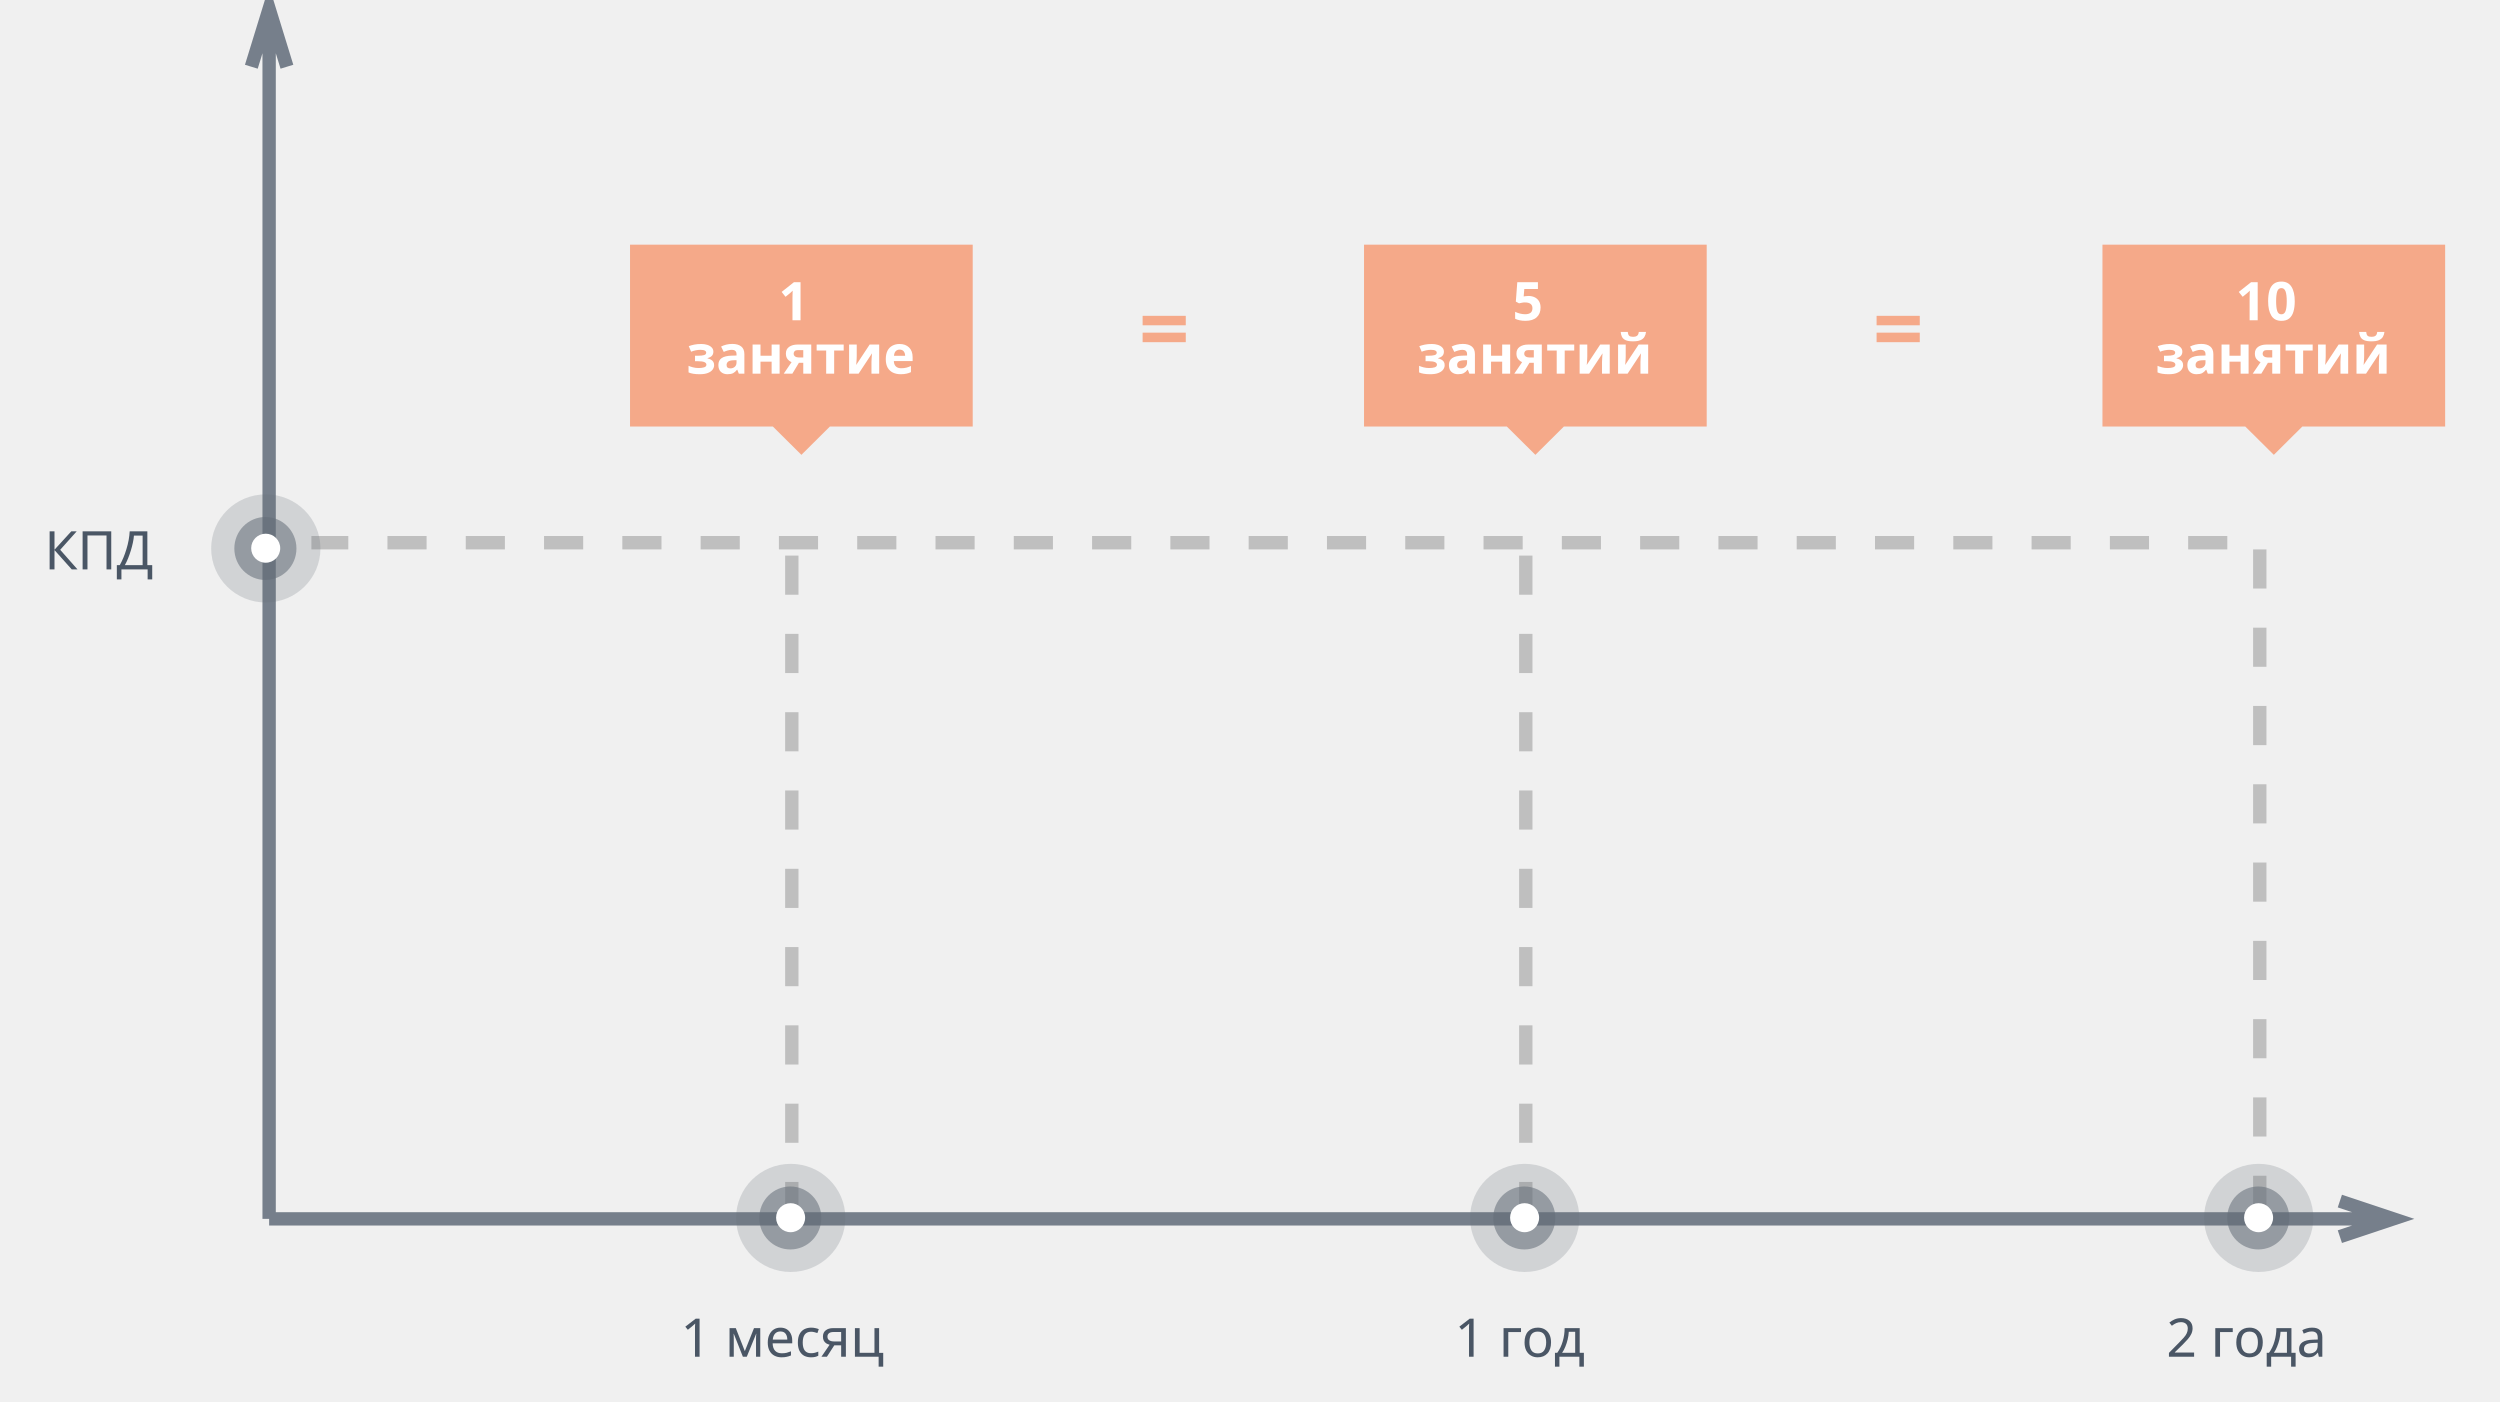
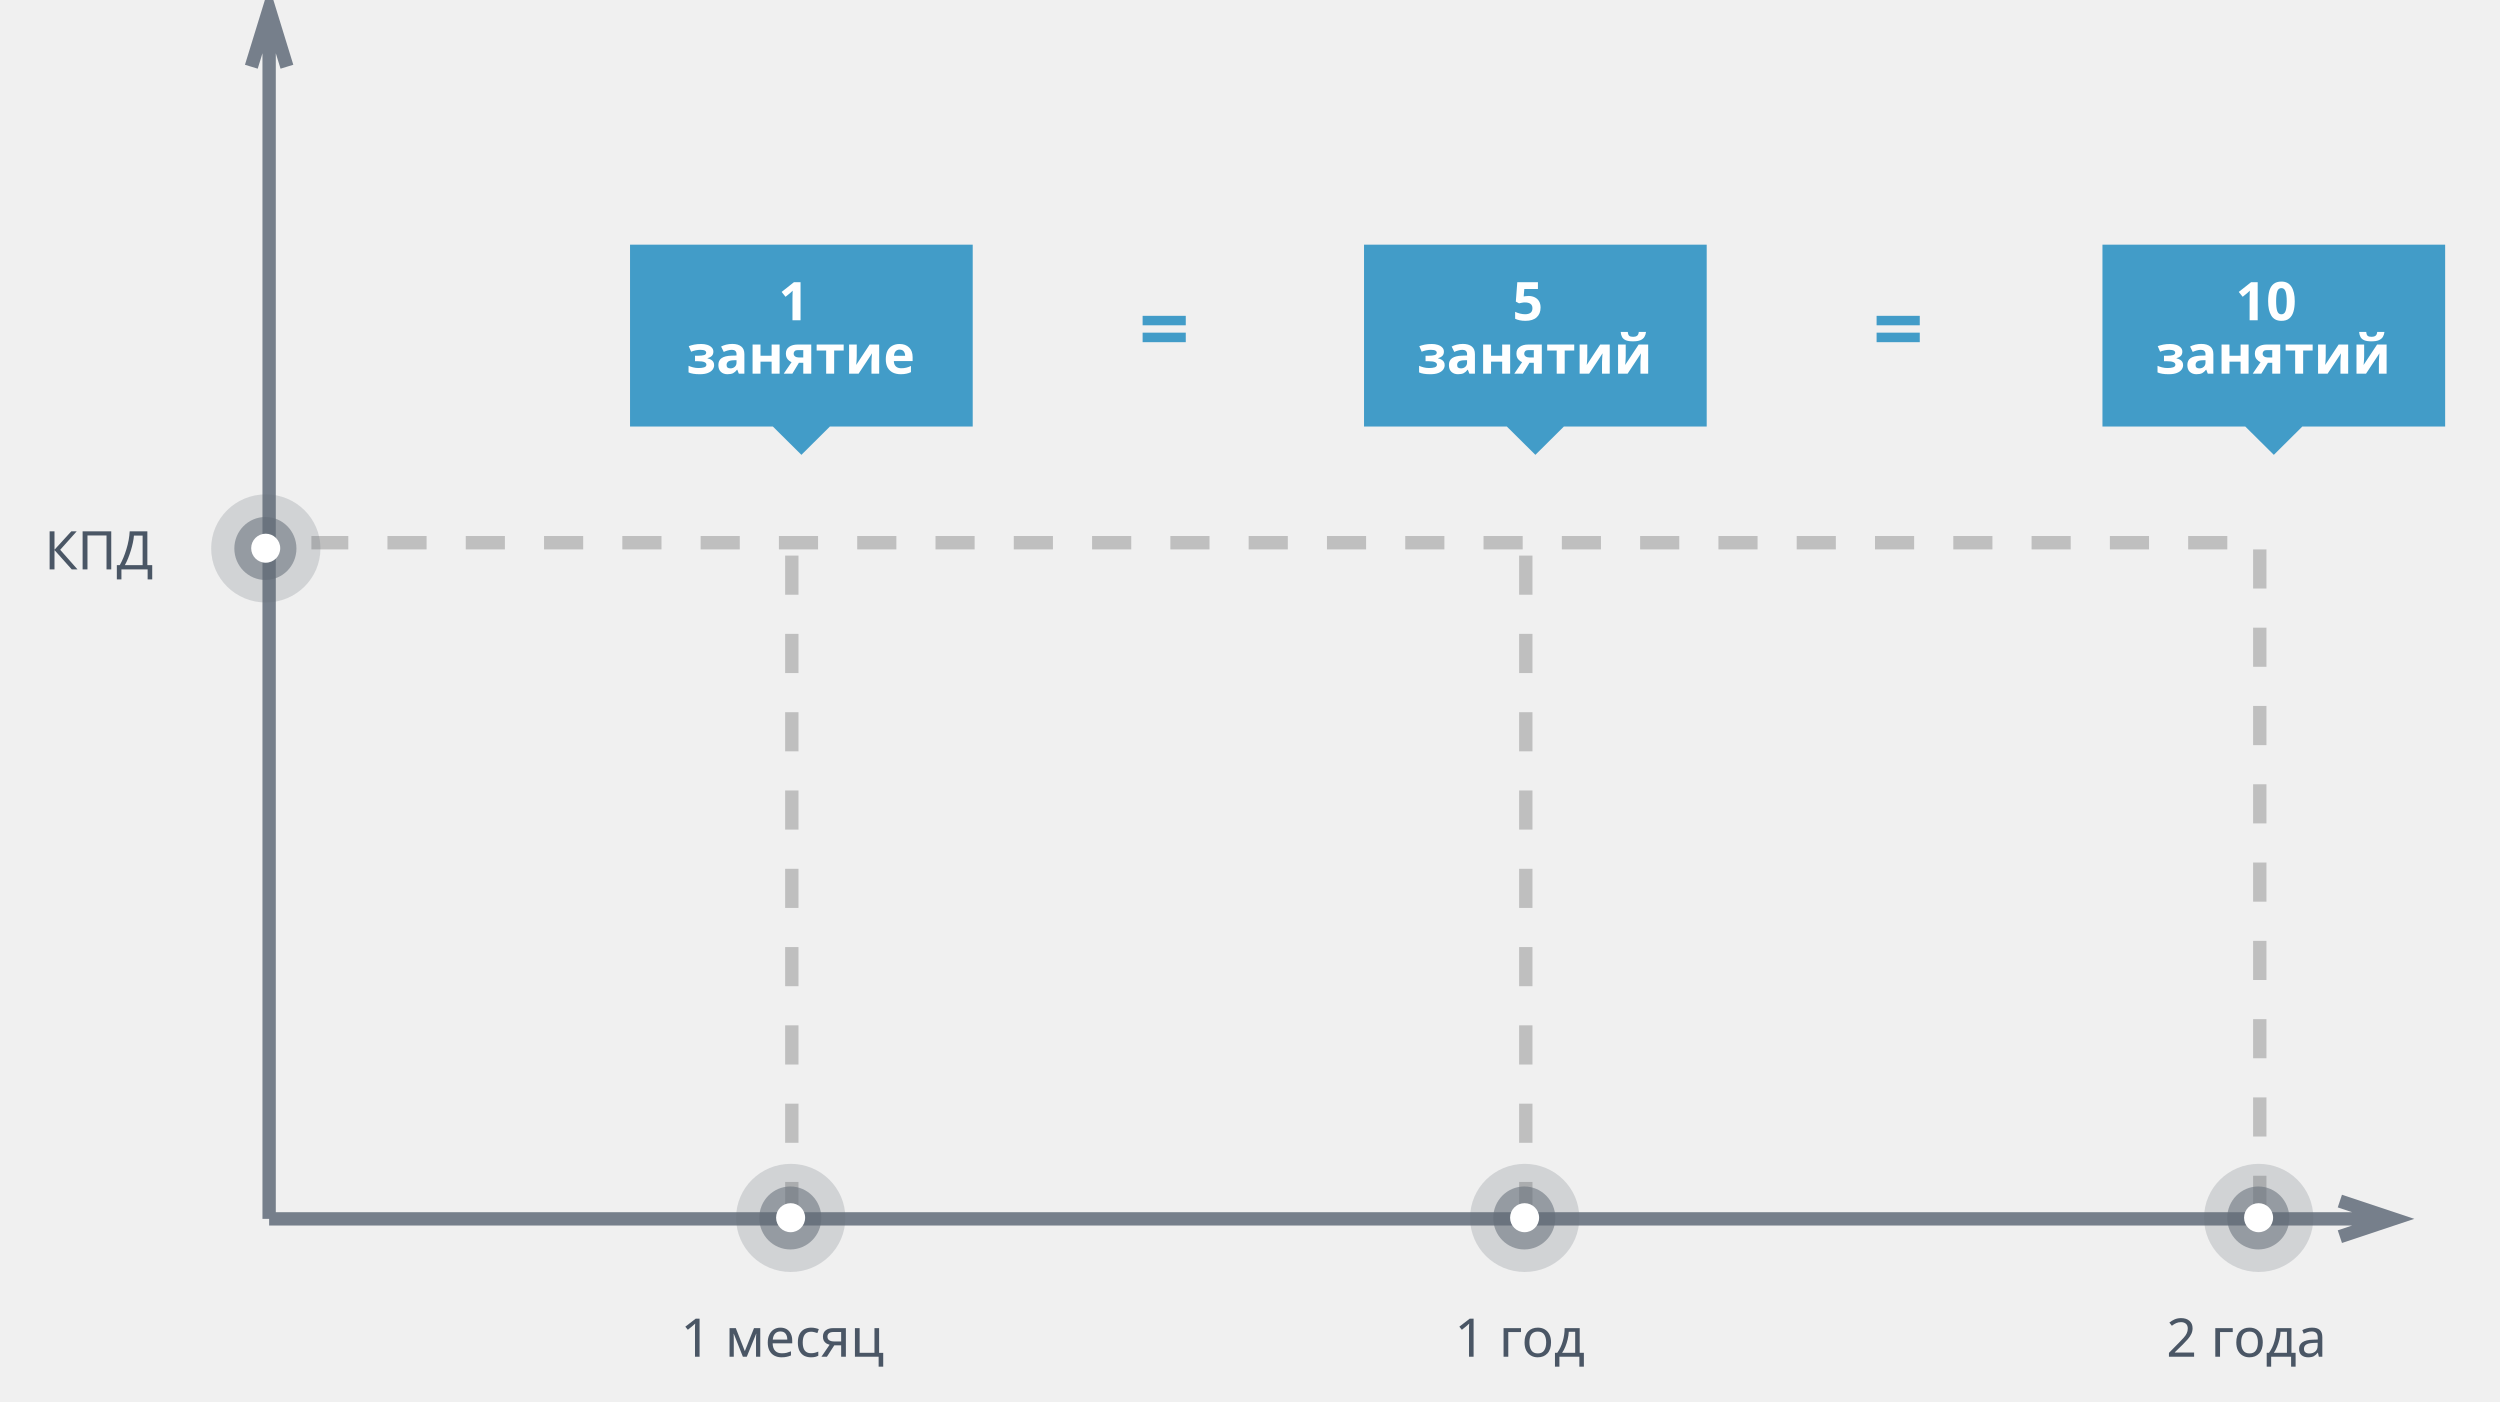
<svg xmlns="http://www.w3.org/2000/svg" xmlns:xlink="http://www.w3.org/1999/xlink" viewBox="0 0 562 315" width="95%">
  <defs>
    <symbol id="marker" viewBox="0 0 556 531">
      <path fill="#656e79" fill-opacity=".22" stroke="none" stroke-width="0" stroke-dasharray="none" stroke-linejoin="round" stroke-linecap="butt" stroke-dashoffset="" fill-rule="nonzero" opacity="1" marker-start="" marker-mid="" marker-end="" d="M517.632,257.128 C517.632,246.837 526.057,238.5 536.457,238.5 C546.857,238.5 555.281,246.837 555.281,257.128 C555.281,267.42 546.857,275.756 536.457,275.756 C526.057,275.756 517.632,267.42 517.632,257.128 z" id="svg_6" />
      <path fill="#656e79" fill-opacity=".55" stroke="none" stroke-width="0" stroke-dasharray="none" stroke-linejoin="round" stroke-linecap="butt" stroke-dashoffset="" fill-rule="nonzero" opacity="1" marker-start="" marker-mid="" marker-end="" d="M525.613,257.145 C525.613,251.15 530.401,246.295 536.313,246.295 C542.224,246.295 547.012,251.15 547.012,257.145 C547.012,263.14 542.224,267.996 536.313,267.996 C530.401,267.996 525.613,263.14 525.613,257.145 z" id="svg_7" />
      <path fill="#fff" fill-opacity="1" stroke="none" stroke-width="0" stroke-dasharray="none" stroke-linejoin="round" stroke-linecap="butt" stroke-dashoffset="" fill-rule="nonzero" opacity="1" marker-start="" marker-mid="" marker-end="" d="M531.418,257.052 C531.418,254.289 533.656,252.052 536.418,252.052 C539.181,252.052 541.418,254.289 541.418,257.052 C541.418,259.814 539.181,262.052 536.418,262.052 C533.656,262.052 531.418,259.814 531.418,257.052 z" id="svg_8" />
    </symbol>
    <symbol id="tip" viewBox="0 0 92.33 56.63">
      <polygon points="92.33 0 0 0 0 49 38.48 49 46.17 56.63 53.85 49 92.33 49 92.33 0" />
    </symbol>
  </defs>
  <path stroke="rgb(118, 127, 139)" stroke-width="3" fill="none" d="M60.5,274 L60.5,2 L64.5,15 L60.5,2 L56.5,15" />
  <path stroke="rgb(118, 127, 139)" stroke-width="3" fill="none" d="M60.5,274 L538,274 L526,270 L538,274 L526,278" />
  <path fill-rule="evenodd" stroke="rgb(191, 191, 191)" stroke-width="3" stroke-dasharray="8.3, 0.5, 0" stroke-linecap="butt" stroke-linejoin="bevel" fill="none" d="M70,122 L508,122 L508,274" />
  <path fill-rule="evenodd" stroke="rgb(191, 191, 191)" stroke-width="3" stroke-dasharray="8.3, 0.5, 0" stroke-linecap="butt" stroke-linejoin="bevel" fill="none" d="M178,274 L178,120.5" />
  <path fill-rule="evenodd" stroke="rgb(191, 191, 191)" stroke-width="3" stroke-dasharray="8.3, 0.5, 0" stroke-linecap="butt" stroke-linejoin="bevel" fill="none" d="M343,274 L343,120.5" />
  <use xlink:href="#marker" transform="translate(-418, -44.5) scale(1.1,1.1)" />
  <use xlink:href="#marker" transform="translate(-300, 106) scale(1.1,1.1)" />
  <use xlink:href="#marker" transform="translate(-135, 106) scale(1.1,1.1)" />
  <use xlink:href="#marker" transform="translate(30, 106) scale(1.1,1.1)" />
-   <use xlink:href="#tip" transform="translate(138, 55) scale(0.15,0.15)" fill="#f5a989" />
-   <use xlink:href="#tip" transform="translate(303, 55) scale(0.15,0.15)" fill="#f5a989" />
-   <use xlink:href="#tip" transform="translate(469, 55) scale(0.15,0.15)" fill="#f5a989" />
+   <use xlink:href="#tip" transform="translate(138, 55) scale(0.15,0.15)" fill="rgb(66, 156, 200)" />
+   <use xlink:href="#tip" transform="translate(303, 55) scale(0.15,0.15)" fill="rgb(66, 156, 200)" />
+   <use xlink:href="#tip" transform="translate(469, 55) scale(0.15,0.15)" fill="rgb(66, 156, 200)" />
  <text font-family="Ubuntu" fill="rgb(74, 86, 101)" transform="matrix( 1, 0, 0, 1, 153, 305)" font-size="12px">
		1 месяц
	</text>
  <text font-family="Ubuntu" fill="rgb(74, 86, 101)" transform="matrix( 1, 0, 0, 1, 327, 305)" font-size="12px">
		1 год
	</text>
  <text font-family="Ubuntu" fill="rgb(74, 86, 101)" transform="matrix( 1, 0, 0, 1, 487, 305)" font-size="12px">
		2 года
	</text>
  <text font-family="Ubuntu" fill="rgb(74, 86, 101)" transform="matrix( 1, 0, 0, 1, 10, 128)" font-size="12px">
		КПД
	</text>
  <text text-anchor="middle" font-family="Ubuntu" fill="rgb(255, 255, 255)" transform="matrix( 1, 0, 0, 1, 180, 72)" font-weight="bold" font-size="12px">
    <tspan>1</tspan>
    <tspan x="0" dy="1em">занятие</tspan>
  </text>
-   <text font-family="Ubuntu" fill="rgb(245, 169, 137)" transform="matrix( 1, 0, 0, 1, 256, 81)" font-weight="bold" font-size="20px">
+   <text font-family="Ubuntu" fill="rgb(66, 156, 200)" transform="matrix( 1, 0, 0, 1, 256, 81)" font-weight="bold" font-size="20px">
		=
	</text>
  <text text-anchor="middle" font-family="Ubuntu" fill="rgb(255, 255, 255)" transform="matrix( 1, 0, 0, 1, 345, 72)" font-weight="bold" font-size="12px">
    <tspan>5</tspan>
    <tspan x="0" dy="1em">занятий</tspan>
  </text>
-   <text font-family="Ubuntu" fill="rgb(245, 169, 137)" transform="matrix( 1, 0, 0, 1, 421, 81)" font-weight="bold" font-size="20px">
+   <text font-family="Ubuntu" fill="rgb(66, 156, 200)" transform="matrix( 1, 0, 0, 1, 421, 81)" font-weight="bold" font-size="20px">
		=
	</text>
  <text text-anchor="middle" font-family="Ubuntu" fill="rgb(255, 255, 255)" transform="matrix( 1, 0, 0, 1, 511, 72)" font-weight="bold" font-size="12px">
    <tspan>10</tspan>
    <tspan x="0" dy="1em">занятий</tspan>
  </text>
</svg>
